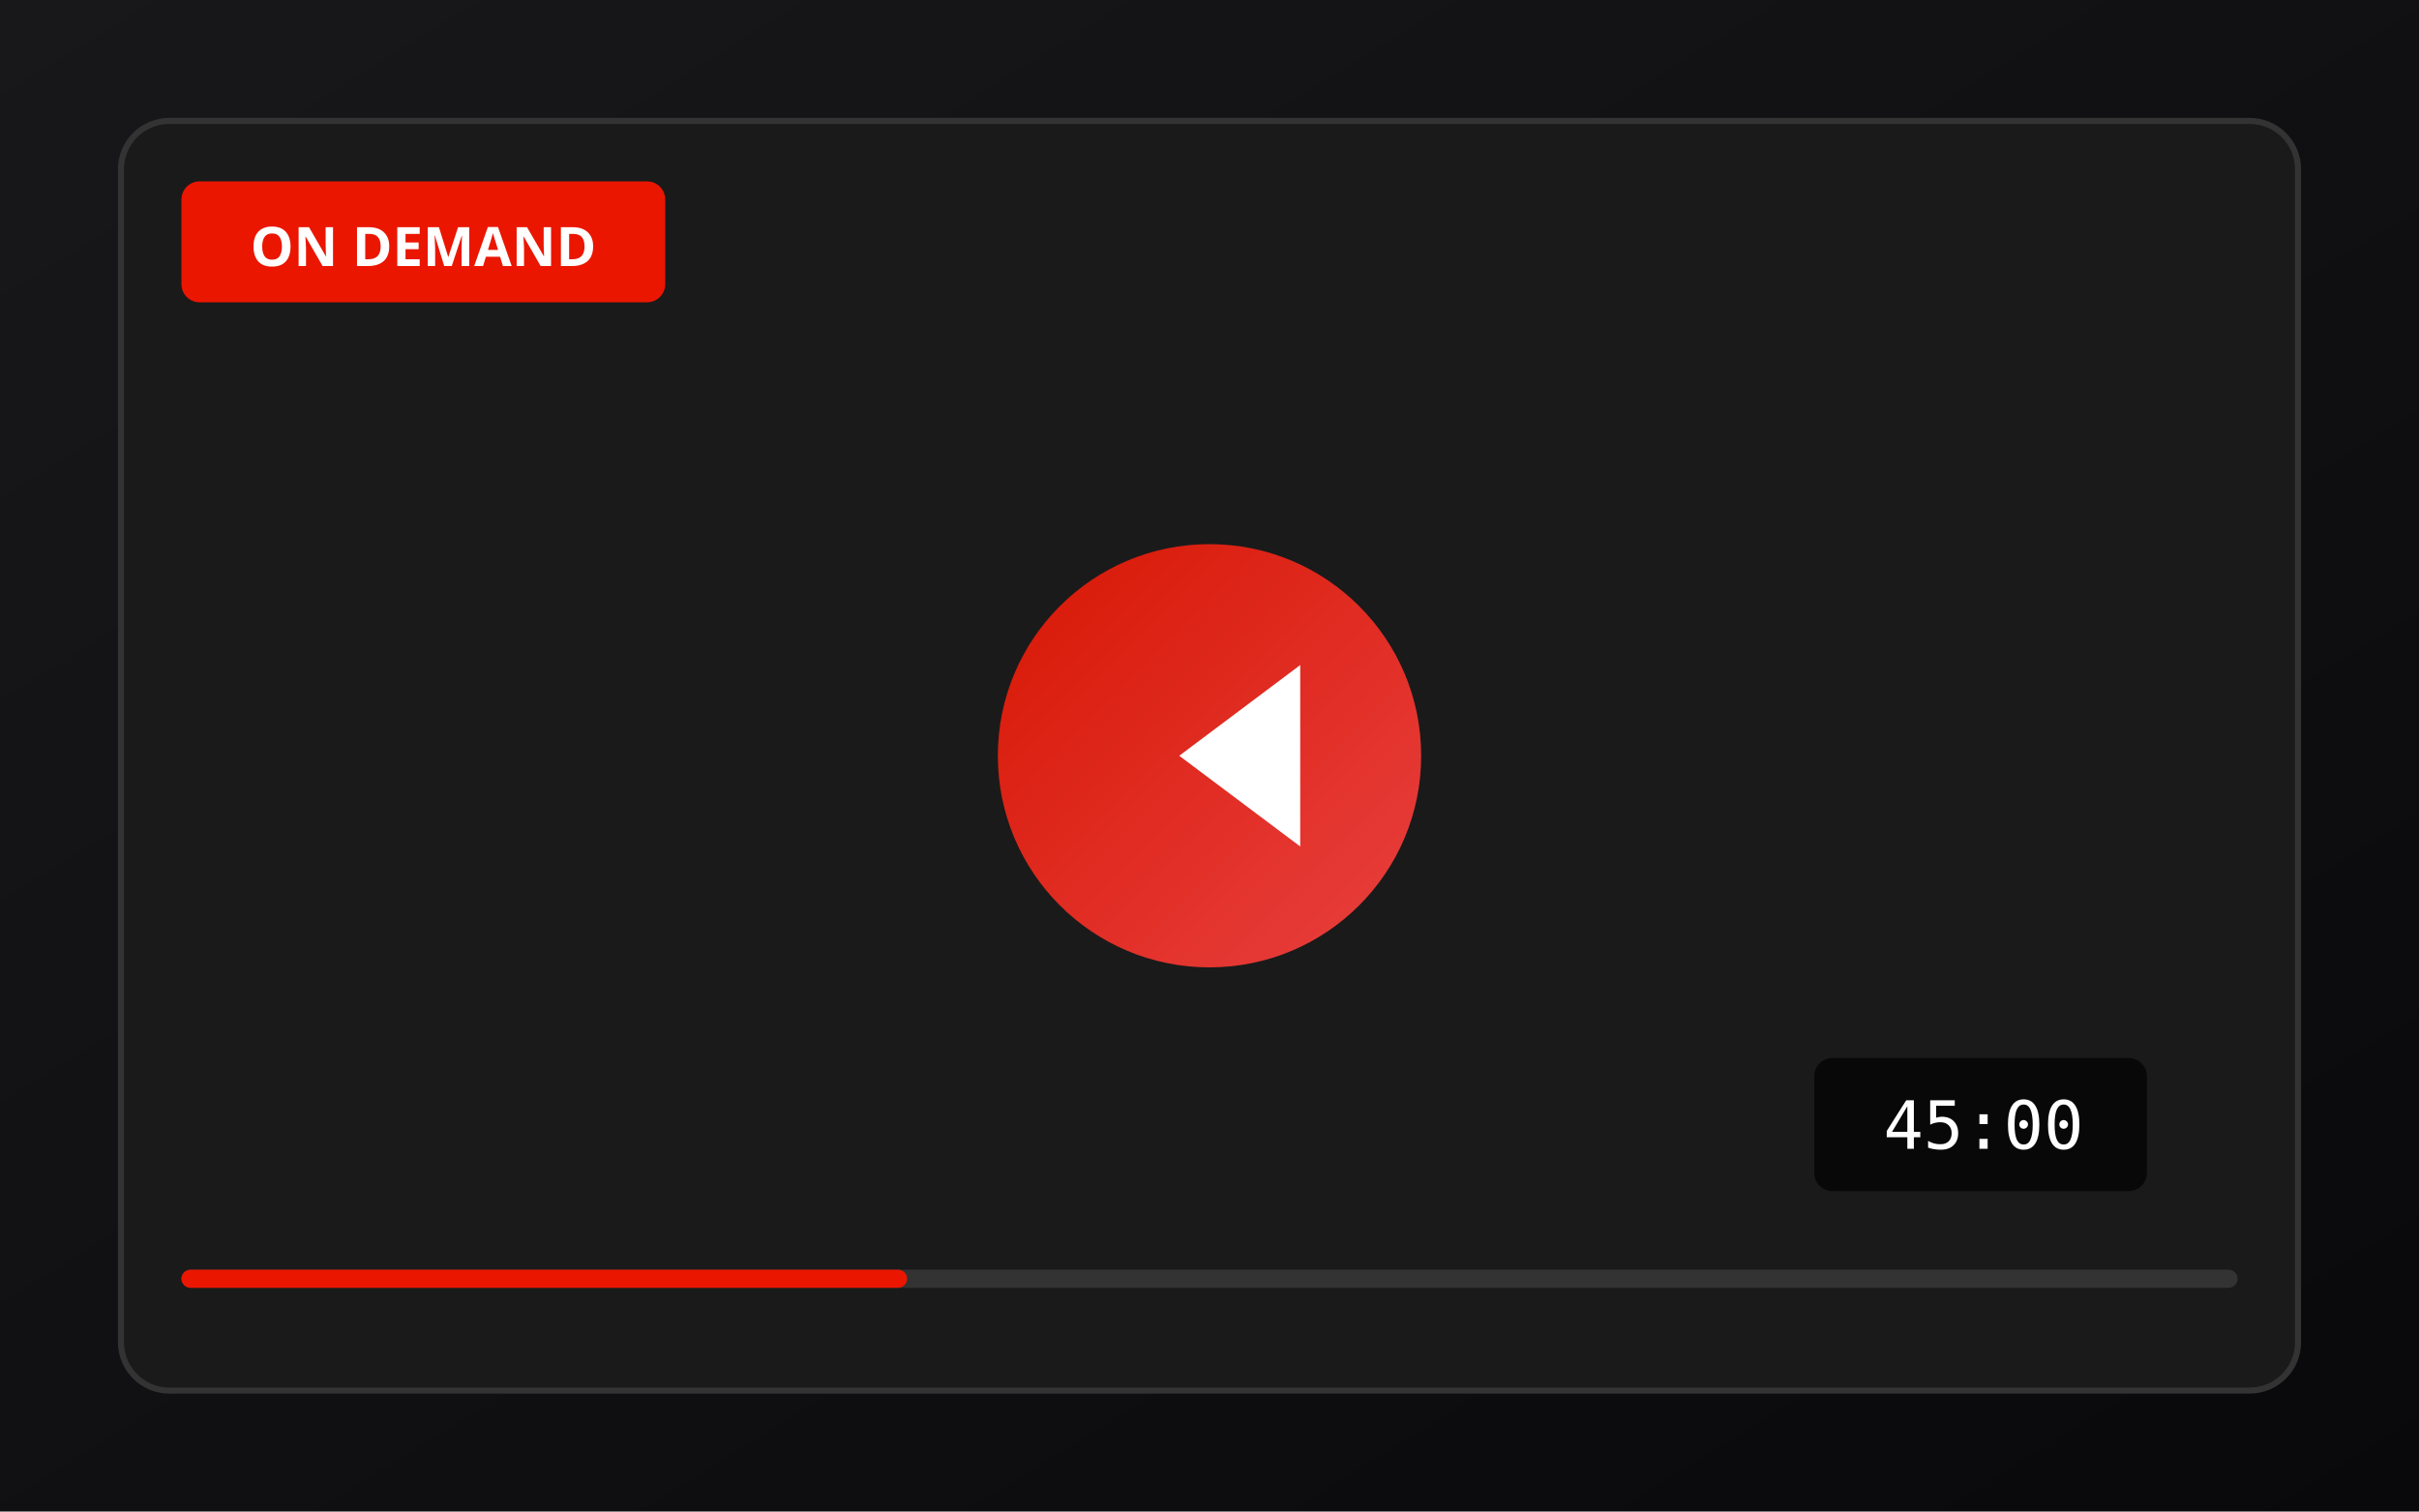
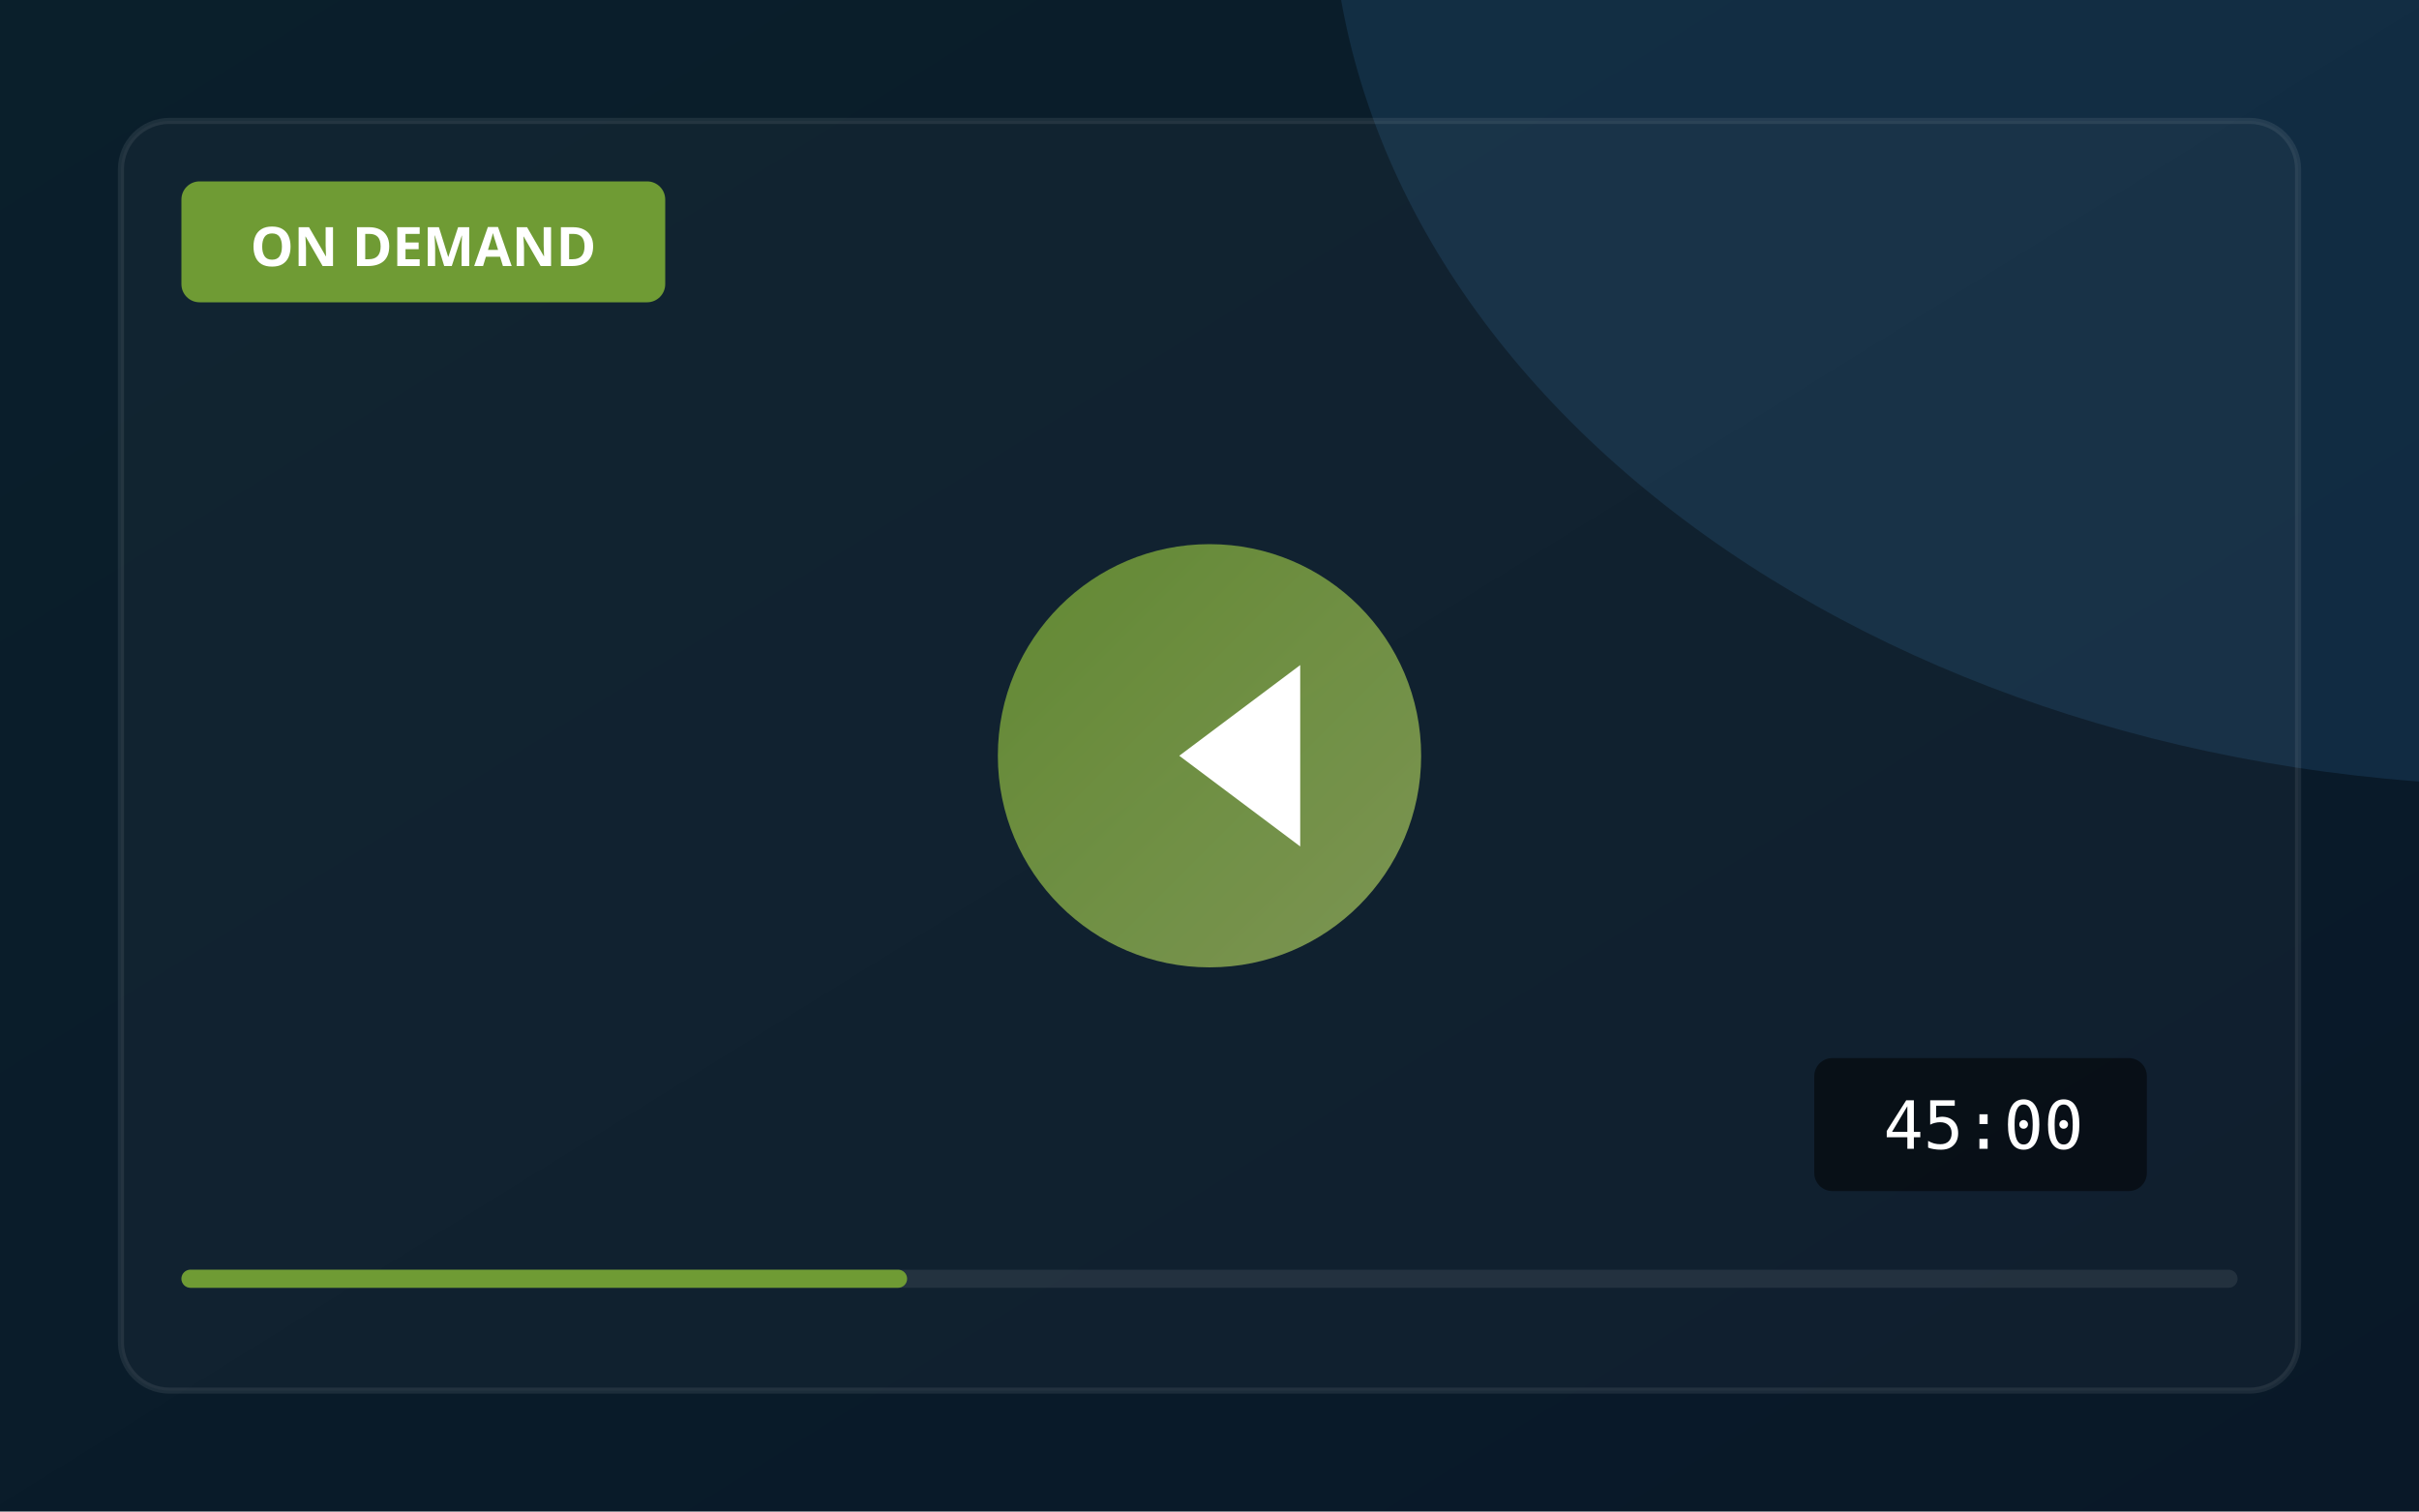
<svg xmlns="http://www.w3.org/2000/svg" viewBox="0 0 400 250">
  <defs>
    <linearGradient id="spot-webinar-bg" x1="0%" y1="0%" x2="100%" y2="100%">
-       <stop offset="0%" stop-color="#18181b" />
-       <stop offset="100%" stop-color="#09090b" />
+       <stop offset="0%" stop-color="#0a1f2b" />
+       <stop offset="100%" stop-color="#091828" />
    </linearGradient>
    <linearGradient id="spot-play-gradient" x1="0%" y1="0%" x2="100%" y2="100%">
-       <stop offset="0%" stop-color="#EB1600" />
-       <stop offset="100%" stop-color="#ff4444" />
+       <stop offset="0%" stop-color="#6f9b34" />
+       <stop offset="100%" stop-color="#90a959" />
    </linearGradient>
  </defs>
  <rect width="400" height="250" fill="url(#spot-webinar-bg)" />
-   <rect x="20" y="20" width="360" height="210" fill="#1a1a1a" rx="8" stroke="#333" stroke-width="1" />
+   <ellipse cx="420" cy="-20" rx="200" ry="150" fill="rgba(61,143,212,0.15)" />
+   <rect x="20" y="20" width="360" height="210" fill="rgba(255,255,255,0.03)" rx="8" stroke="rgba(255,255,255,0.08)" stroke-width="1" />
  <g transform="translate(200, 125)">
-     <circle r="35" fill="url(#spot-play-gradient)" opacity="0.9" />
+     <circle r="35" fill="url(#spot-play-gradient)" opacity="0.85" />
    <polygon points="12,-15 12,15 -8,0" fill="#fff" transform="translate(3, 0)" />
  </g>
  <g transform="translate(30, 210)">
-     <rect width="340" height="3" fill="#333" rx="1.5" />
-     <rect width="120" height="3" fill="#EB1600" rx="1.5" />
+     <rect width="340" height="3" fill="rgba(255,255,255,0.08)" rx="1.5" />
+     <rect width="120" height="3" fill="#6f9b34" rx="1.5" />
  </g>
-   <rect x="30" y="30" width="80" height="20" fill="#EB1600" rx="3" />
+   <rect x="30" y="30" width="80" height="20" fill="#6f9b34" rx="3" />
  <text x="70" y="44" font-family="system-ui, sans-serif" font-size="9" font-weight="600" fill="#fff" text-anchor="middle">ON DEMAND</text>
-   <rect x="300" y="175" width="55" height="22" fill="#000" opacity="0.7" rx="3" />
+   <rect x="300" y="175" width="55" height="22" fill="rgba(0,0,0,0.5)" rx="3" />
  <text x="328" y="190" font-family="monospace" font-size="11" fill="#fff" text-anchor="middle">45:00</text>
</svg>
